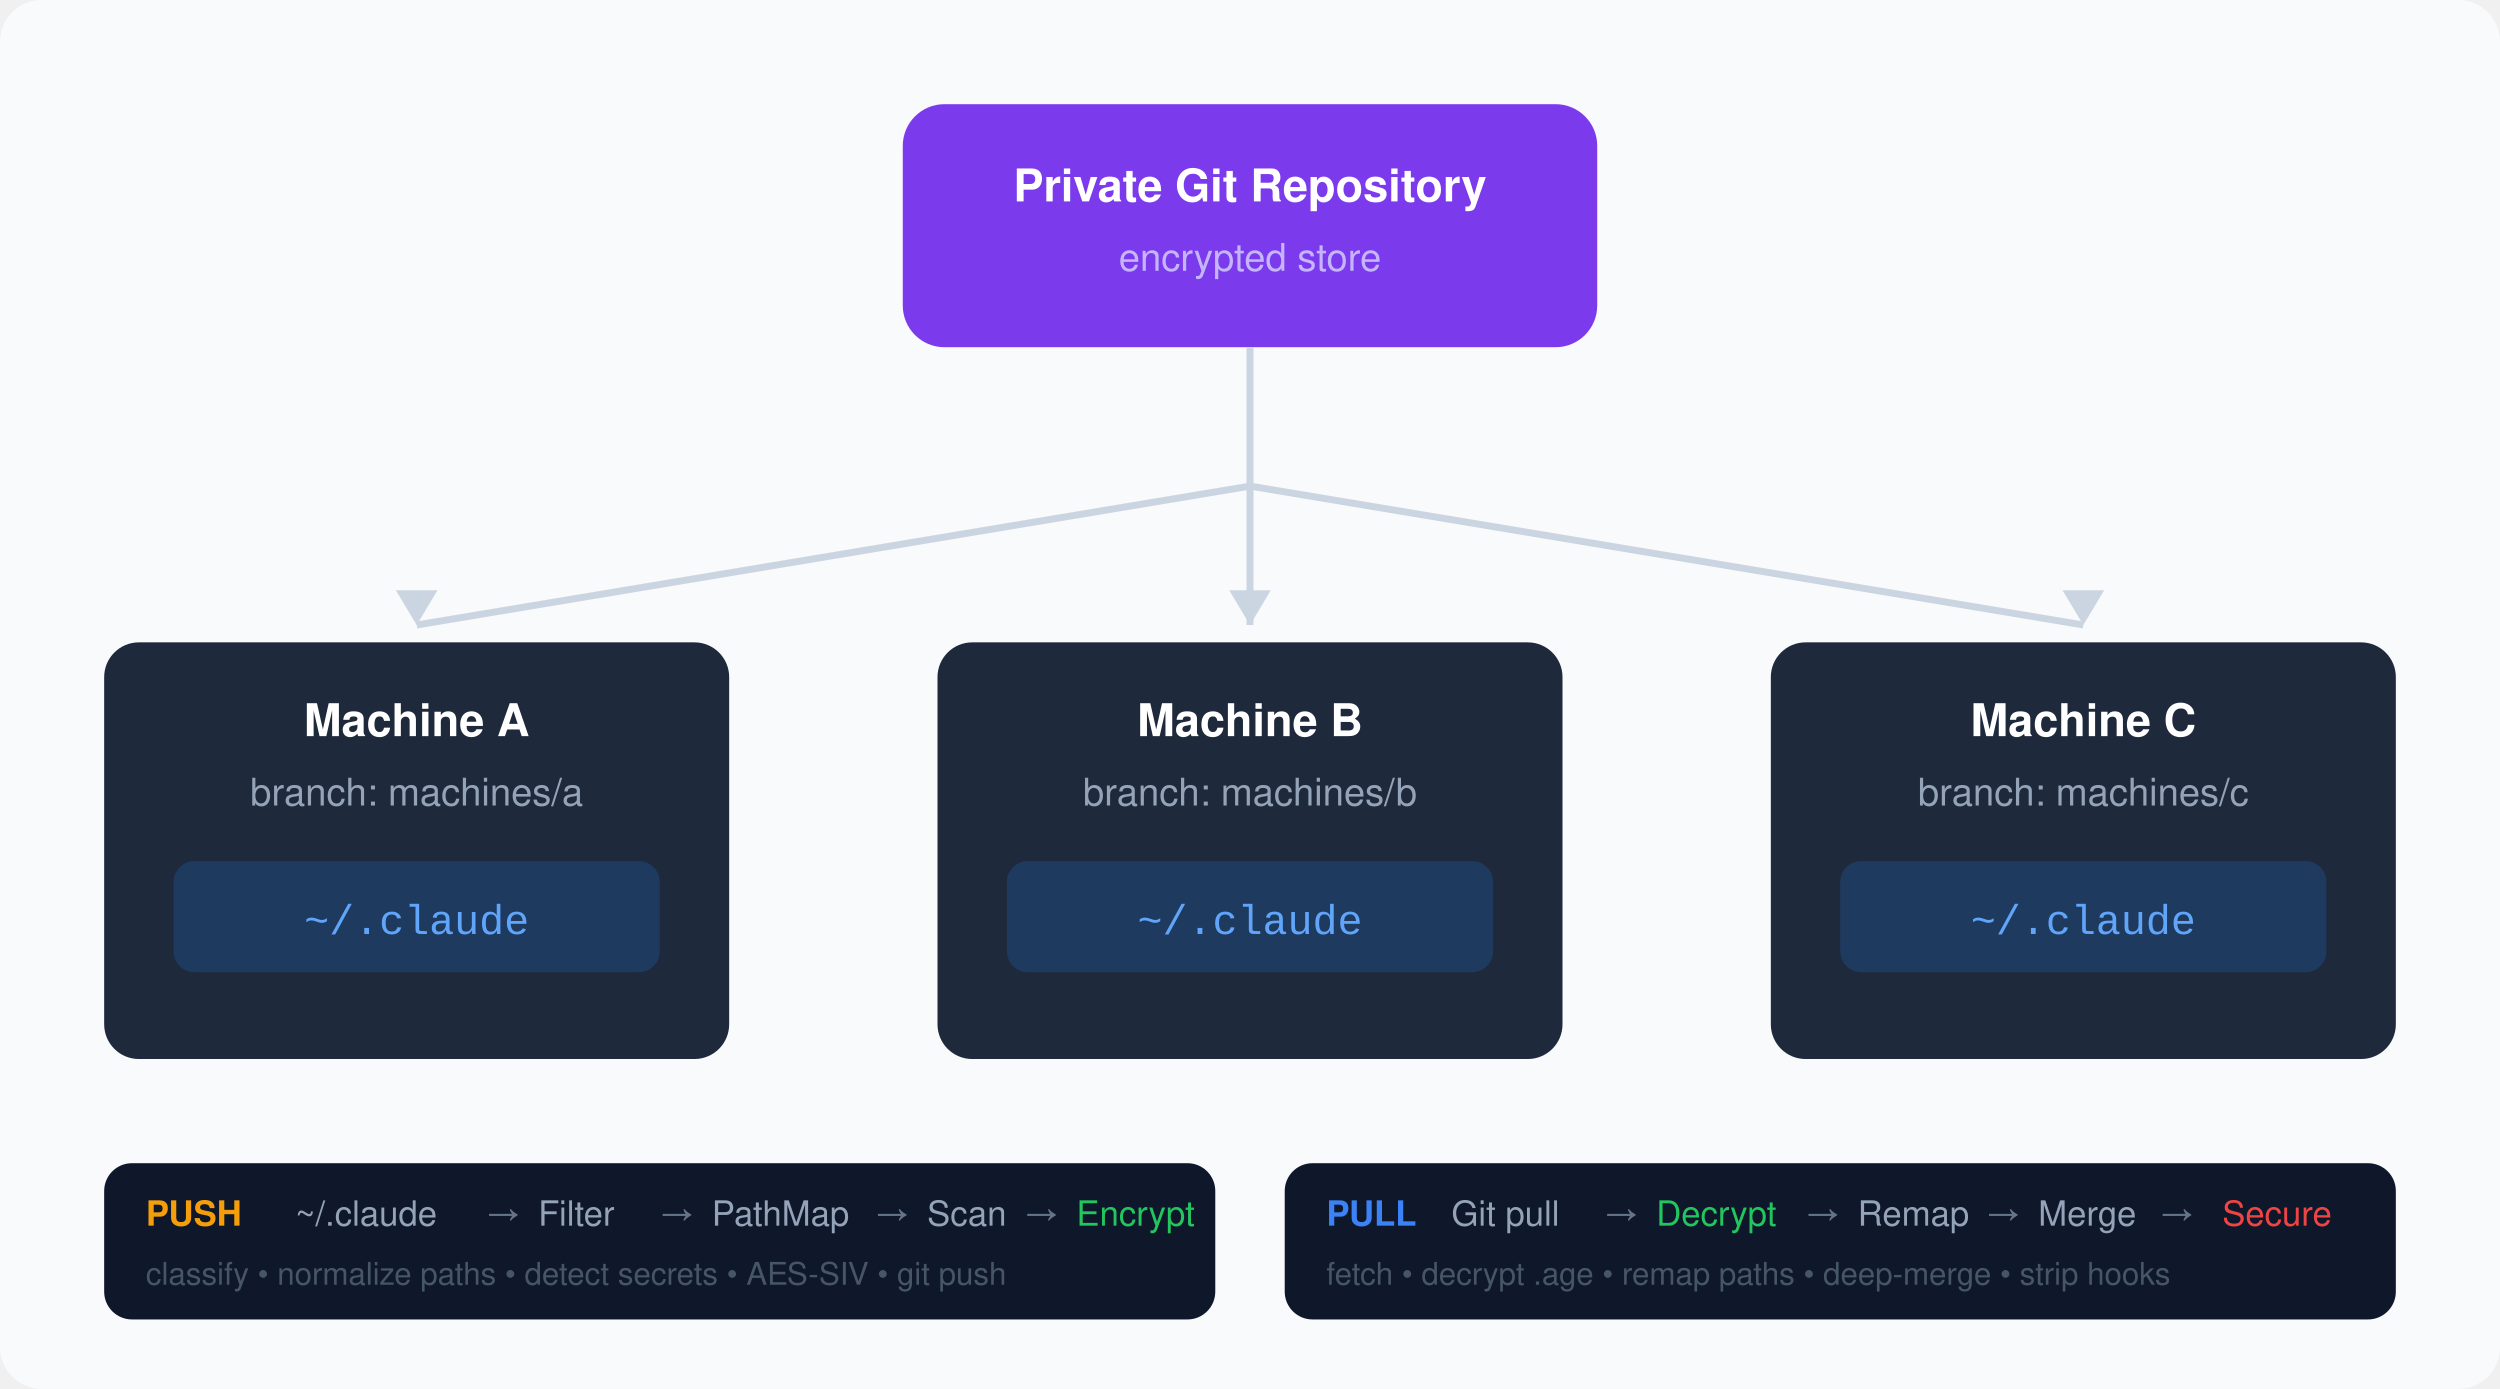
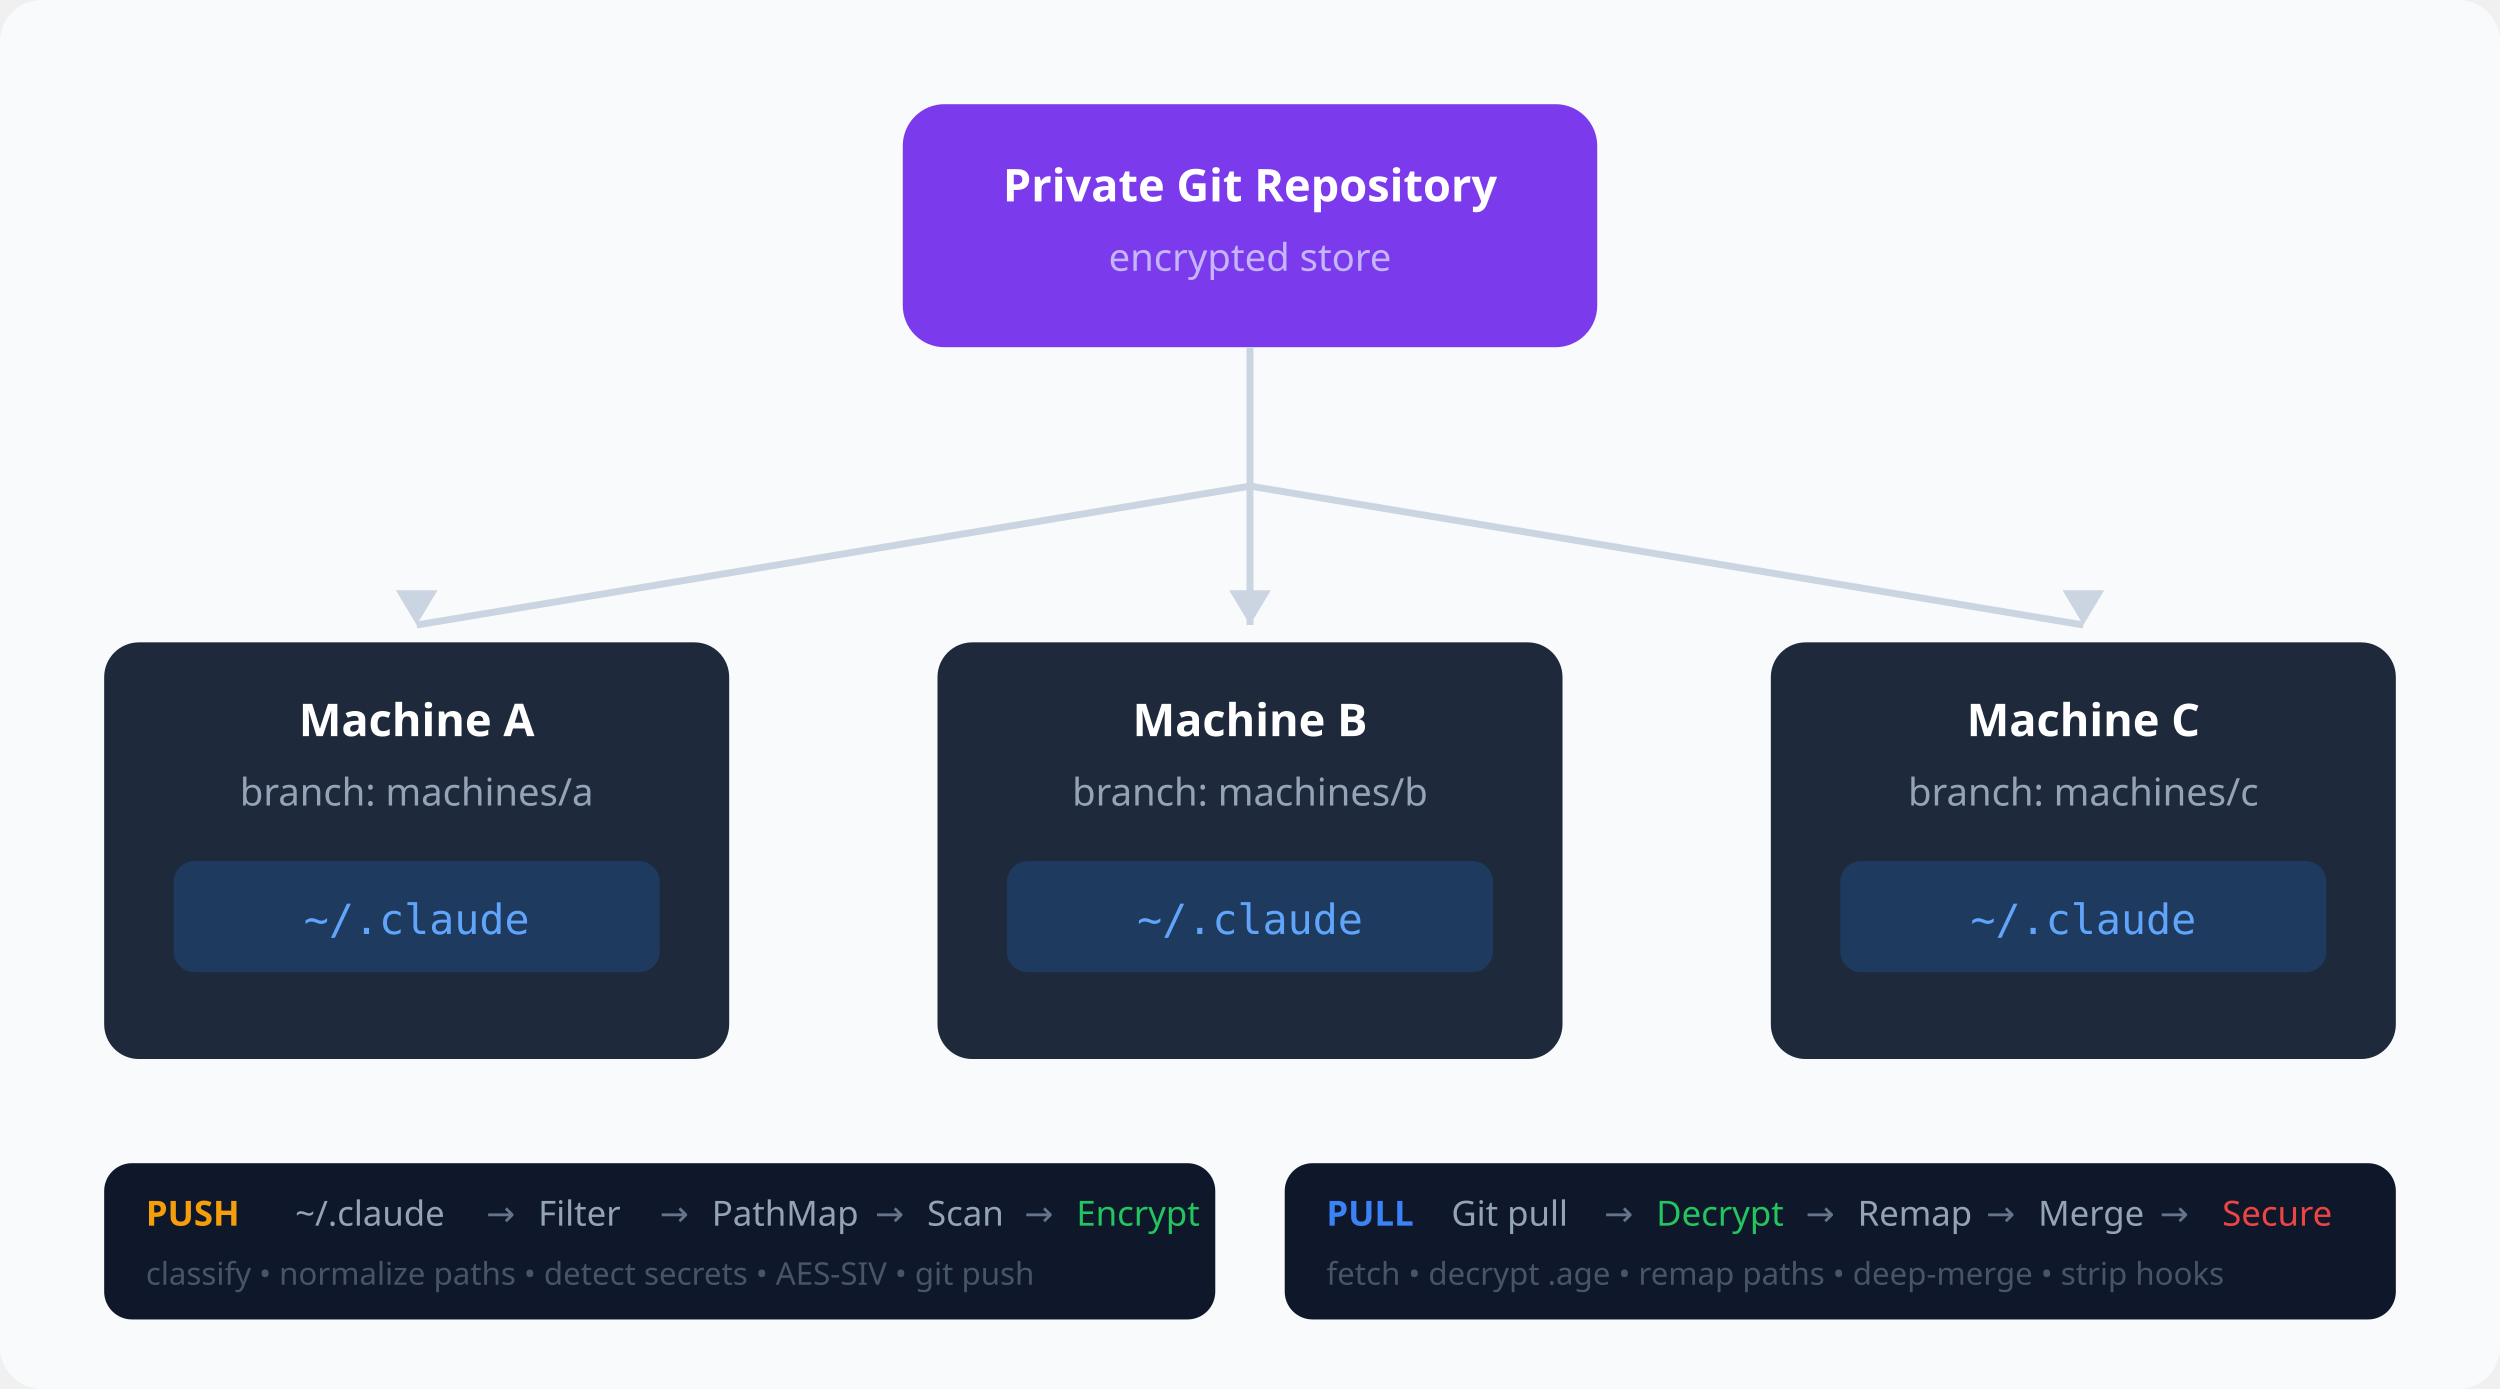
<svg xmlns="http://www.w3.org/2000/svg" viewBox="0 0 720 400" width="720" height="400">
-   <style>
-     text { font-family: -apple-system, BlinkMacSystemFont, 'Segoe UI', Helvetica, Arial, sans-serif; }
-     .mono { font-family: SFMono-Regular, Consolas, 'Liberation Mono', Menlo, monospace; }
-   </style>
  <rect width="720" height="400" fill="#F8FAFC" rx="12" />
  <rect x="260" y="30" width="200" height="70" rx="12" fill="#7C3AED" />
-   <text x="360" y="58" text-anchor="middle" fill="white" font-size="13" font-weight="600">Private Git Repository</text>
-   <text x="360" y="78" text-anchor="middle" fill="#C4B5FD" font-size="11">encrypted store</text>
+   <text x="360" y="58" text-anchor="middle" fill="white" font-size="13" font-weight="600" font-family="sans-serif">Private Git Repository</text>
+   <text x="360" y="78" text-anchor="middle" fill="#C4B5FD" font-size="11" font-family="sans-serif">encrypted store</text>
  <line x1="360" y1="100" x2="360" y2="140" stroke="#CBD5E1" stroke-width="2" />
  <line x1="360" y1="140" x2="120" y2="180" stroke="#CBD5E1" stroke-width="2" />
  <line x1="360" y1="140" x2="360" y2="180" stroke="#CBD5E1" stroke-width="2" />
  <line x1="360" y1="140" x2="600" y2="180" stroke="#CBD5E1" stroke-width="2" />
  <polygon points="120,180 126,170 114,170" fill="#CBD5E1" />
  <polygon points="360,180 366,170 354,170" fill="#CBD5E1" />
  <polygon points="600,180 606,170 594,170" fill="#CBD5E1" />
  <rect x="30" y="185" width="180" height="120" rx="10" fill="#1E293B" />
-   <text x="120" y="212" text-anchor="middle" fill="white" font-size="13" font-weight="600">Machine A</text>
-   <text x="120" y="232" text-anchor="middle" fill="#94A3B8" font-size="11">branch: machines/a</text>
+   <text x="120" y="212" text-anchor="middle" fill="white" font-size="13" font-weight="600" font-family="sans-serif">Machine A</text>
+   <text x="120" y="232" text-anchor="middle" fill="#94A3B8" font-size="11" font-family="sans-serif">branch: machines/a</text>
  <rect x="50" y="248" width="140" height="32" rx="6" fill="#1E3A5F" />
-   <text x="120" y="269" text-anchor="middle" fill="#60A5FA" font-size="12" class="mono">~/.claude</text>
+   <text x="120" y="269" text-anchor="middle" fill="#60A5FA" font-size="12" font-family="monospace">~/.claude</text>
  <rect x="270" y="185" width="180" height="120" rx="10" fill="#1E293B" />
-   <text x="360" y="212" text-anchor="middle" fill="white" font-size="13" font-weight="600">Machine B</text>
-   <text x="360" y="232" text-anchor="middle" fill="#94A3B8" font-size="11">branch: machines/b</text>
+   <text x="360" y="212" text-anchor="middle" fill="white" font-size="13" font-weight="600" font-family="sans-serif">Machine B</text>
+   <text x="360" y="232" text-anchor="middle" fill="#94A3B8" font-size="11" font-family="sans-serif">branch: machines/b</text>
  <rect x="290" y="248" width="140" height="32" rx="6" fill="#1E3A5F" />
-   <text x="360" y="269" text-anchor="middle" fill="#60A5FA" font-size="12" class="mono">~/.claude</text>
+   <text x="360" y="269" text-anchor="middle" fill="#60A5FA" font-size="12" font-family="monospace">~/.claude</text>
  <rect x="510" y="185" width="180" height="120" rx="10" fill="#1E293B" />
-   <text x="600" y="212" text-anchor="middle" fill="white" font-size="13" font-weight="600">Machine C</text>
-   <text x="600" y="232" text-anchor="middle" fill="#94A3B8" font-size="11">branch: machines/c</text>
+   <text x="600" y="212" text-anchor="middle" fill="white" font-size="13" font-weight="600" font-family="sans-serif">Machine C</text>
+   <text x="600" y="232" text-anchor="middle" fill="#94A3B8" font-size="11" font-family="sans-serif">branch: machines/c</text>
  <rect x="530" y="248" width="140" height="32" rx="6" fill="#1E3A5F" />
-   <text x="600" y="269" text-anchor="middle" fill="#60A5FA" font-size="12" class="mono">~/.claude</text>
+   <text x="600" y="269" text-anchor="middle" fill="#60A5FA" font-size="12" font-family="monospace">~/.claude</text>
  <rect x="30" y="335" width="320" height="45" rx="8" fill="#0F172A" />
-   <text x="42" y="353" fill="#F59E0B" font-size="10" font-weight="700">PUSH</text>
-   <text x="85" y="353" fill="#94A3B8" font-size="10">~/.claude</text>
-   <text x="140" y="353" fill="#64748B" font-size="10">→</text>
-   <text x="155" y="353" fill="#94A3B8" font-size="10">Filter</text>
-   <text x="190" y="353" fill="#64748B" font-size="10">→</text>
-   <text x="205" y="353" fill="#94A3B8" font-size="10">PathMap</text>
-   <text x="252" y="353" fill="#64748B" font-size="10">→</text>
-   <text x="267" y="353" fill="#94A3B8" font-size="10">Scan</text>
-   <text x="295" y="353" fill="#64748B" font-size="10">→</text>
-   <text x="310" y="353" fill="#22C55E" font-size="10">Encrypt</text>
-   <text x="42" y="370" fill="#475569" font-size="9">classify • normalize paths • detect secrets • AES-SIV • git push</text>
+   <text x="42" y="353" fill="#F59E0B" font-size="10" font-weight="700" font-family="sans-serif">PUSH</text>
+   <text x="85" y="353" fill="#94A3B8" font-size="10" font-family="sans-serif">~/.claude</text>
+   <text x="140" y="353" fill="#64748B" font-size="10" font-family="sans-serif">→</text>
+   <text x="155" y="353" fill="#94A3B8" font-size="10" font-family="sans-serif">Filter</text>
+   <text x="190" y="353" fill="#64748B" font-size="10" font-family="sans-serif">→</text>
+   <text x="205" y="353" fill="#94A3B8" font-size="10" font-family="sans-serif">PathMap</text>
+   <text x="252" y="353" fill="#64748B" font-size="10" font-family="sans-serif">→</text>
+   <text x="267" y="353" fill="#94A3B8" font-size="10" font-family="sans-serif">Scan</text>
+   <text x="295" y="353" fill="#64748B" font-size="10" font-family="sans-serif">→</text>
+   <text x="310" y="353" fill="#22C55E" font-size="10" font-family="sans-serif">Encrypt</text>
+   <text x="42" y="370" fill="#475569" font-size="9" font-family="sans-serif">classify • normalize paths • detect secrets • AES-SIV • git push</text>
  <rect x="370" y="335" width="320" height="45" rx="8" fill="#0F172A" />
-   <text x="382" y="353" fill="#3B82F6" font-size="10" font-weight="700">PULL</text>
-   <text x="418" y="353" fill="#94A3B8" font-size="10">Git pull</text>
-   <text x="462" y="353" fill="#64748B" font-size="10">→</text>
-   <text x="477" y="353" fill="#22C55E" font-size="10">Decrypt</text>
-   <text x="520" y="353" fill="#64748B" font-size="10">→</text>
-   <text x="535" y="353" fill="#94A3B8" font-size="10">Remap</text>
-   <text x="572" y="353" fill="#64748B" font-size="10">→</text>
-   <text x="587" y="353" fill="#94A3B8" font-size="10">Merge</text>
-   <text x="622" y="353" fill="#64748B" font-size="10">→</text>
-   <text x="640" y="353" fill="#EF4444" font-size="10">Secure</text>
-   <text x="382" y="370" fill="#475569" font-size="9">fetch • decrypt .age • remap paths • deep-merge • strip hooks</text>
+   <text x="382" y="353" fill="#3B82F6" font-size="10" font-weight="700" font-family="sans-serif">PULL</text>
+   <text x="418" y="353" fill="#94A3B8" font-size="10" font-family="sans-serif">Git pull</text>
+   <text x="462" y="353" fill="#64748B" font-size="10" font-family="sans-serif">→</text>
+   <text x="477" y="353" fill="#22C55E" font-size="10" font-family="sans-serif">Decrypt</text>
+   <text x="520" y="353" fill="#64748B" font-size="10" font-family="sans-serif">→</text>
+   <text x="535" y="353" fill="#94A3B8" font-size="10" font-family="sans-serif">Remap</text>
+   <text x="572" y="353" fill="#64748B" font-size="10" font-family="sans-serif">→</text>
+   <text x="587" y="353" fill="#94A3B8" font-size="10" font-family="sans-serif">Merge</text>
+   <text x="622" y="353" fill="#64748B" font-size="10" font-family="sans-serif">→</text>
+   <text x="640" y="353" fill="#EF4444" font-size="10" font-family="sans-serif">Secure</text>
+   <text x="382" y="370" fill="#475569" font-size="9" font-family="sans-serif">fetch • decrypt .age • remap paths • deep-merge • strip hooks</text>
</svg>
